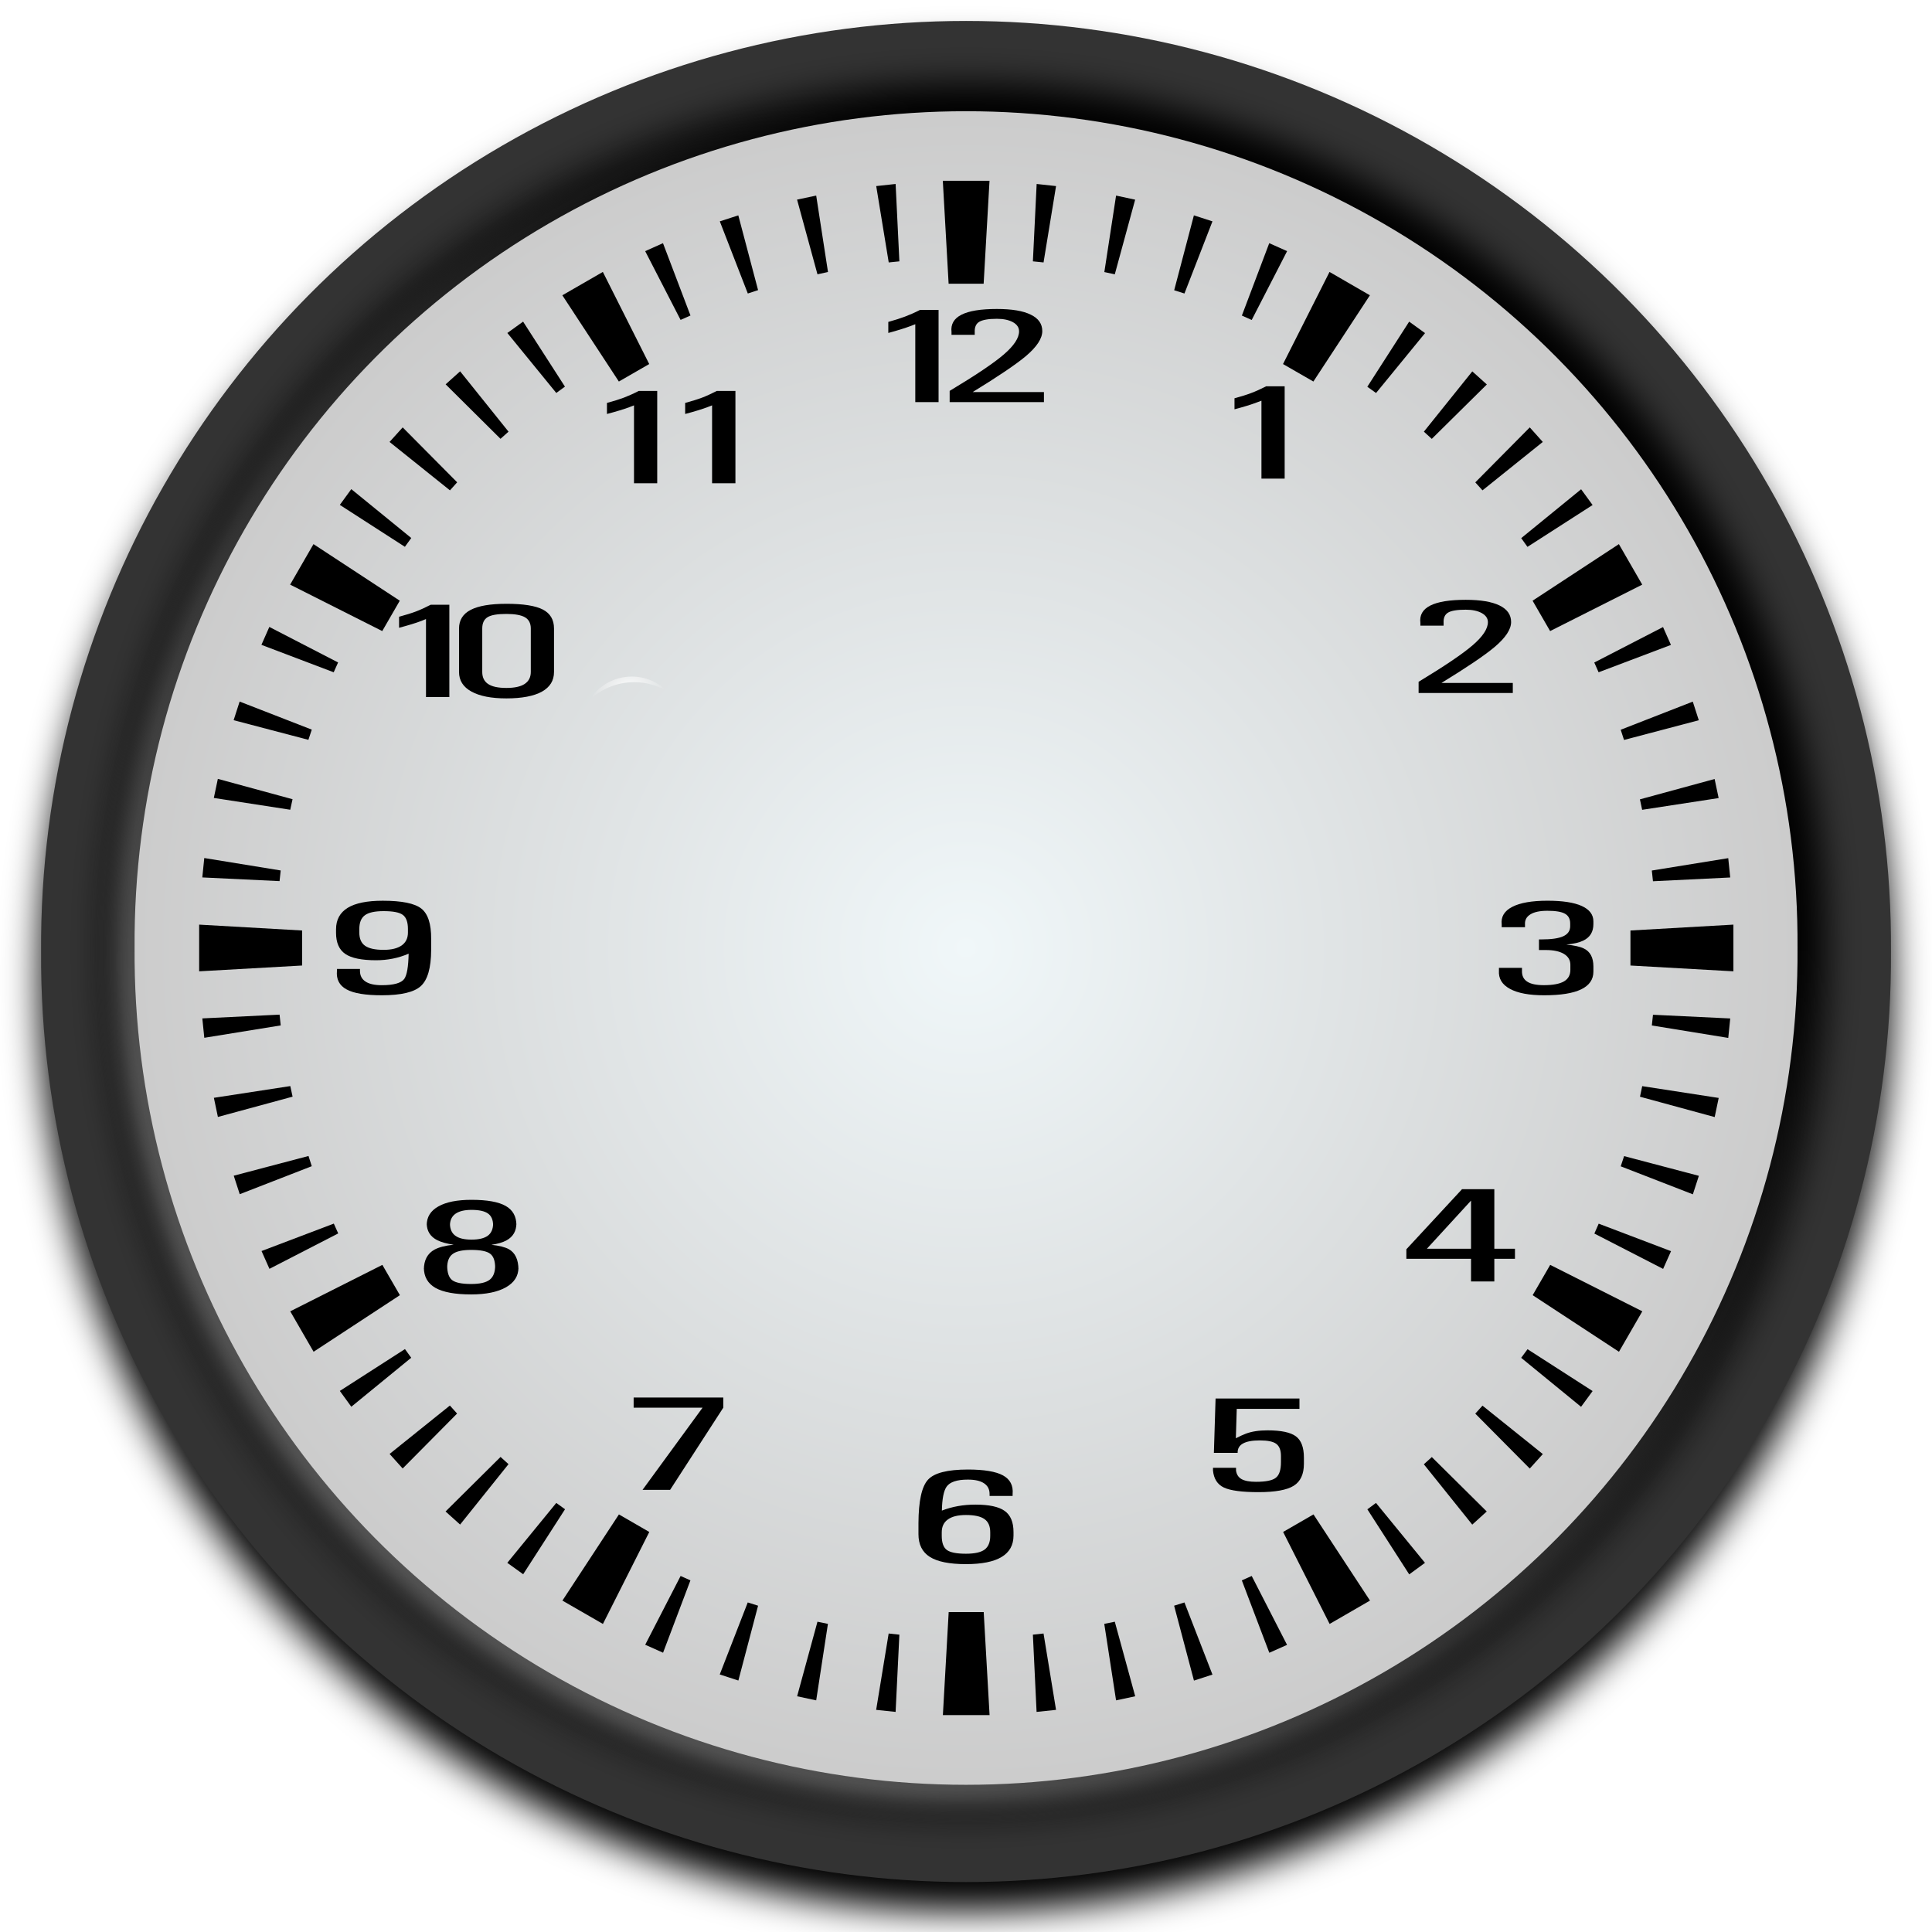
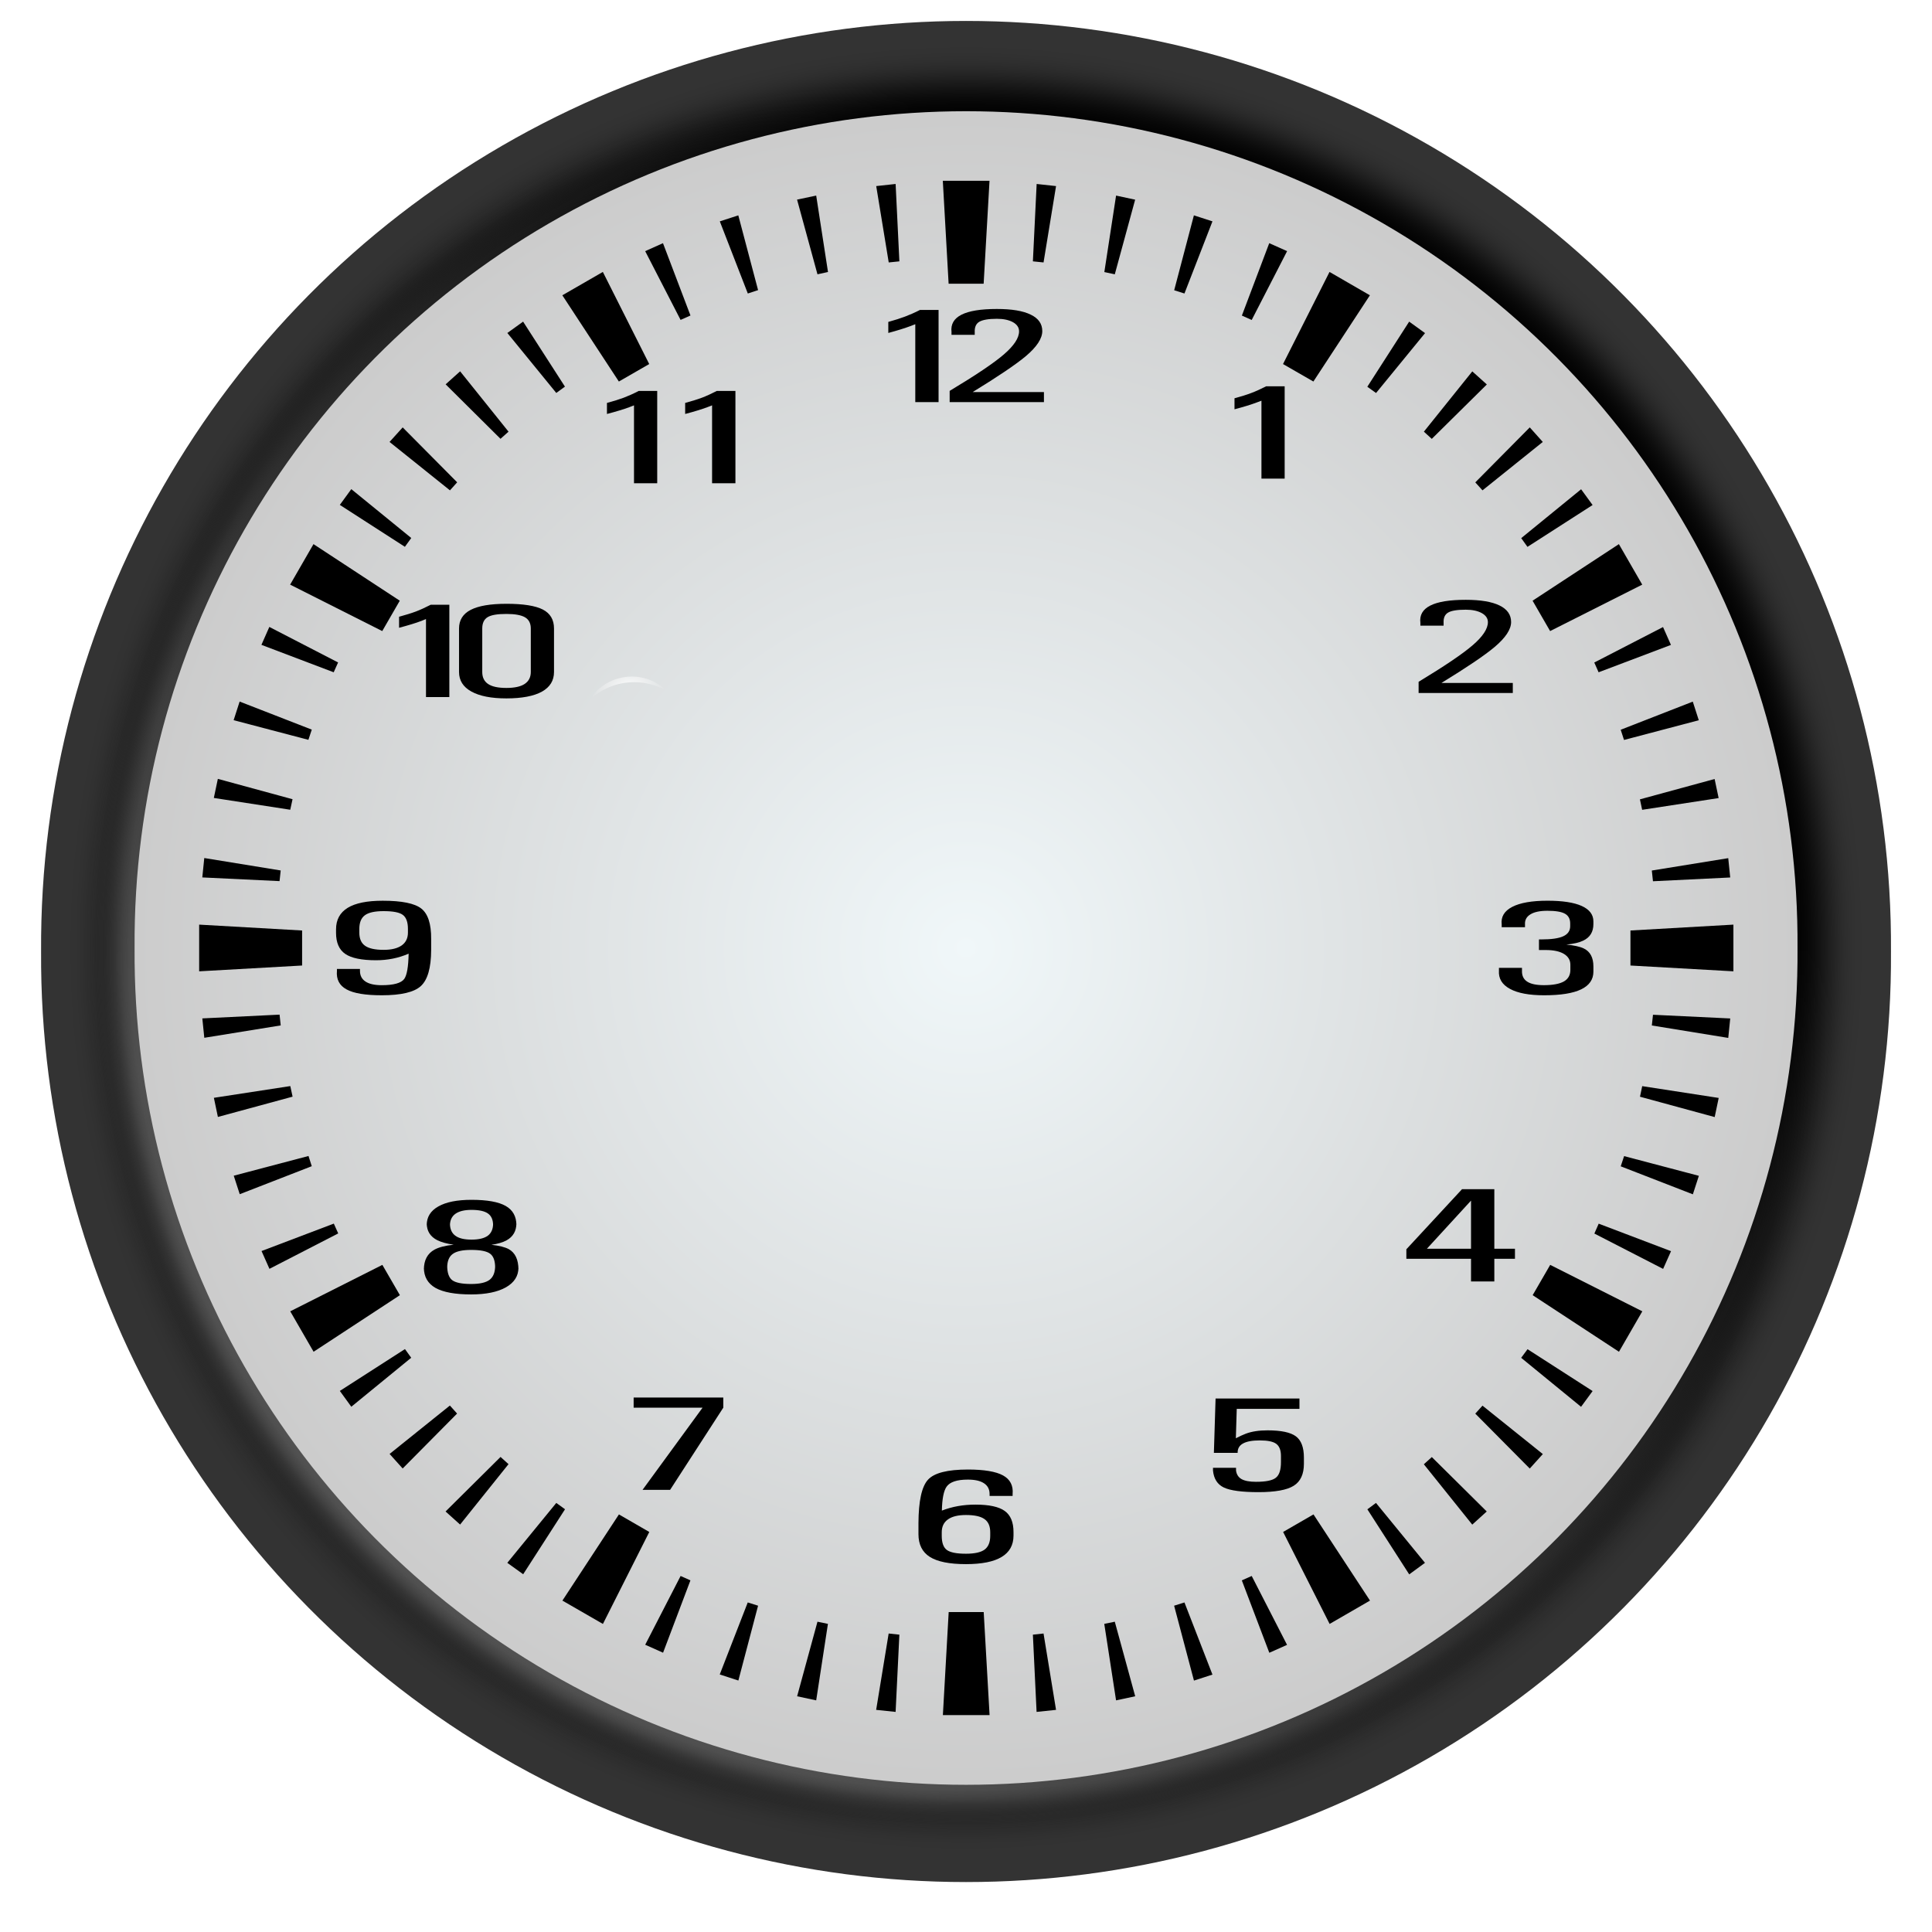
<svg xmlns="http://www.w3.org/2000/svg" id="svg86" viewBox="0 0 400 400" version="1.0">
  <defs id="defs34">
    <filter id="l">
      <feGaussianBlur id="feGaussianBlur2" stdDeviation="5.257" />
    </filter>
    <filter id="i">
      <feGaussianBlur id="feGaussianBlur5" stdDeviation="5.299" />
    </filter>
    <filter id="j">
      <feGaussianBlur id="feGaussianBlur8" stdDeviation="5.257" />
    </filter>
    <filter id="k">
      <feGaussianBlur id="feGaussianBlur11" stdDeviation="1.046" />
    </filter>
    <linearGradient gradientUnits="userSpaceOnUse" y2="332.36" y1="614.71" x2="-221.36" x1="-485.71" id="m">
      <stop id="stop14" offset="0" stop-color="#fff" />
      <stop id="stop16" offset="1" stop-opacity="0" stop-color="#fff" />
    </linearGradient>
    <radialGradient gradientTransform="matrix(0.65491,0,0,0.65491,518.11,-21.39)" gradientUnits="userSpaceOnUse" r="262.86" cy="332.36" cx="-485.71" id="n">
      <stop id="stop19" offset="0" stop-color="#f0f7f9" />
      <stop id="stop21" offset="1" stop-color="#ccc" />
    </radialGradient>
    <radialGradient gradientUnits="userSpaceOnUse" gradientTransform="matrix(0.2051397,-0.03889507,0.02377789,0.125409,245.7582,149.7548)" r="52.319" cy="353" cx="-257.14" id="o">
      <stop id="stop24" offset="0" stop-color="#fff" />
      <stop id="stop26" offset="1" stop-opacity="0" stop-color="#fff" />
    </radialGradient>
    <radialGradient gradientUnits="userSpaceOnUse" gradientTransform="matrix(-0.2155037,0.02710004,-0.01632975,-0.1298508,77.59216,177.4891)" r="37.016" cy="219.21" cx="-260.01" id="p">
      <stop id="stop29" offset="0" stop-color="#fff" />
      <stop id="stop31" offset="1" stop-opacity="0" stop-color="#fff" />
    </radialGradient>
  </defs>
-   <path style="fill-rule:evenodd;filter:url(#j)" transform="matrix(0.72854,0,0,0.72854,553.87,-39.1)" d="m -222.86,332.36 a 262.86,262.86 0 1 1 -525.71,0 262.86,262.86 0 1 1 525.71,0 z" id="path36" />
  <path style="fill:#333333;fill-rule:evenodd;stroke-width:0.729" d="m 391.508,196.998 a 191.504,191.504 0 1 1 -383.001,0 191.504,191.504 0 1 1 383.001,0 z" id="path38" />
  <path style="fill-rule:evenodd;filter:url(#l)" transform="matrix(0.67662,0,0,0.67662,528.66,-28.62)" d="m -222.86,332.36 a 262.86,262.86 0 1 1 -525.71,0 262.86,262.86 0 1 1 525.71,0 z" id="path40" />
  <path style="fill:none;stroke:url(#m);stroke-width:4.141;stroke-linecap:round;filter:url(#i)" transform="matrix(0.65491,0,0,0.65491,518.11,-21.39)" d="m -222.86,332.36 a 262.86,262.86 0 1 1 -525.71,0 262.86,262.86 0 1 1 525.71,0 z" id="path42" />
  <path style="fill:url(#n);fill-rule:evenodd;stroke-width:0.655" d="m 372.157,196.276 a 172.15,172.15 0 1 1 -344.293,0 172.15,172.15 0 1 1 344.293,0 z" id="path44" />
  <path style="fill-rule:evenodd" d="m 195.2,37.43 1.202,21.316 h 7.251 l 1.215,-21.316 h -9.668 z m -9.773,0.66 -4.015,0.436 2.589,15.809 2.206,-0.225 -0.779,-16.02 z m 29.201,0 -0.779,16.02 2.206,0.225 2.589,-15.809 -4.015,-0.436 z m -45.643,2.404 -3.962,0.832 4.226,15.465 2.179,-0.475 -2.443,-15.822 z m 62.086,0 -2.43,15.835 2.166,0.462 4.213,-15.452 z m -78.212,4.094 -3.83,1.242 5.798,14.937 2.126,-0.7 -4.094,-15.479 z m 94.324,0 -4.081,15.505 2.126,0.674 5.798,-14.937 -3.843,-1.242 z m -109.92,5.758 -3.685,1.651 7.33,14.237 2.047,-0.911 -5.692,-14.977 z m 125.52,0 -5.666,14.99 2.034,0.911 7.33,-14.25 -3.698,-1.651 z m -137.97,5.956 -8.386,4.834 11.701,17.856 6.287,-3.619 -9.601,-19.071 z m 150.45,0 -9.628,19.071 6.287,3.619 11.701,-17.856 -8.36,-4.834 z m -166.96,10.288 -3.262,2.351 10.13,12.415 1.796,-1.308 -8.664,-13.458 z m 183.45,0 -8.664,13.484 1.809,1.294 10.143,-12.401 -3.288,-2.377 z m -196.49,10.288 -2.998,2.694 11.358,11.279 1.664,-1.479 -10.024,-12.494 z m 209.56,0.013 -10.024,12.481 1.638,1.492 11.398,-11.266 -3.011,-2.707 z m -221.45,11.596 -2.721,3.011 12.507,10.024 1.492,-1.664 -11.279,-11.371 z m 233.35,0 -11.279,11.384 1.492,1.651 12.481,-10.024 -2.694,-3.011 z m -243.99,12.784 -2.377,3.262 13.471,8.677 1.321,-1.823 -12.415,-10.117 z m 254.62,0.026 -12.401,10.117 1.294,1.809 13.484,-8.664 -2.377,-3.262 z m -262.45,11.358 -4.834,8.386 19.071,9.615 3.632,-6.287 -17.869,-11.715 z m 270.27,0 -17.869,11.715 3.632,6.287 19.071,-9.615 -4.834,-8.386 z m -279.41,17.143 -1.638,3.711 14.964,5.679 0.911,-2.034 -14.237,-7.356 z m 288.55,0.026 -14.237,7.343 0.898,2.021 14.977,-5.666 -1.638,-3.698 z m -294.7,15.426 -1.242,3.856 15.479,4.068 0.7,-2.113 -14.937,-5.811 z m 300.86,0.013 -14.924,5.824 0.687,2.113 15.479,-4.081 -1.242,-3.856 z m -305.37,15.994 -0.832,3.949 15.822,2.443 0.475,-2.179 -15.465,-4.213 z m 309.89,0.026 -15.465,4.213 0.462,2.166 15.835,-2.43 -0.832,-3.949 z m -312.7,16.363 -0.409,4.015 15.994,0.766 0.238,-2.206 -15.822,-2.575 z m 315.52,0.026 -15.822,2.562 0.238,2.219 15.994,-0.779 -0.409,-4.002 z m -316.58,13.762 v 9.668 l 21.316,-1.202 v -7.251 l -21.316,-1.215 z m 317.65,0 -21.316,1.215 v 7.251 l 21.316,1.202 v -9.668 z m -301,18.635 -15.994,0.779 0.409,4.015 15.822,-2.562 -0.238,-2.232 z m 284.35,0.026 -0.238,2.219 15.822,2.575 0.409,-4.028 -15.994,-0.766 z m -282.13,14.765 -15.822,2.43 0.832,3.962 15.465,-4.2 -0.475,-2.192 z m 279.9,0.013 -0.462,2.192 15.465,4.213 0.832,-3.962 -15.835,-2.443 z m -276.13,14.462 -15.479,4.081 1.242,3.83 14.911,-5.798 -0.674,-2.113 z m 272.38,0.026 -0.7,2.113 14.937,5.798 1.242,-3.83 -15.479,-4.081 z m -267.14,13.973 -14.964,5.679 1.638,3.685 14.237,-7.33 -0.911,-2.034 z m 261.88,0.013 -0.898,2.047 14.237,7.317 1.638,-3.671 -14.977,-5.692 z m -251.83,8.532 -19.071,9.615 4.834,8.373 17.869,-11.715 -3.632,-6.273 z m 241.79,0 -3.632,6.273 17.869,11.715 4.834,-8.373 -19.071,-9.615 z m -237.11,17.433 -13.484,8.664 2.377,3.275 12.401,-10.143 -1.294,-1.796 z m 232.42,0.026 -1.321,1.783 12.401,10.143 2.39,-3.262 -13.471,-8.664 z m -223.12,11.662 -12.481,10.024 2.707,3.011 11.266,-11.371 -1.492,-1.664 z m 213.79,0.026 -1.492,1.651 11.279,11.371 2.707,-2.998 -12.494,-10.024 z m -203.3,10.618 -11.384,11.292 3.011,2.707 10.024,-12.507 -1.651,-1.492 z m 192.81,0.026 -1.651,1.492 10.024,12.494 2.998,-2.721 -11.371,-11.266 z m -181.27,9.496 -10.143,12.401 3.289,2.364 8.664,-13.458 -1.809,-1.308 z m 169.71,0 -1.783,1.321 8.664,13.471 3.262,-2.39 -10.143,-12.401 z m -156.74,2.377 -11.701,17.843 8.386,4.834 9.601,-19.044 -6.287,-3.632 z m 143.8,0 -6.287,3.632 9.628,19.044 8.36,-4.834 -11.701,-17.843 z m -131.03,12.745 -7.33,14.237 3.698,1.651 5.666,-14.977 -2.034,-0.911 z m 118.24,0 -2.047,0.911 5.692,14.99 3.672,-1.638 -7.317,-14.264 z m -104.34,5.481 -5.798,14.911 3.856,1.255 4.081,-15.492 -2.139,-0.674 z m 90.415,0 -2.139,0.674 4.107,15.505 3.83,-1.242 -5.798,-14.937 z m -48.813,1.994 -1.202,21.329 h 9.668 l -1.215,-21.329 h -7.251 z m -27.167,1.994 -4.213,15.439 3.949,0.845 2.43,-15.835 -2.166,-0.449 z m 61.558,0 -2.179,0.449 2.443,15.835 3.962,-0.845 -4.226,-15.439 z m -46.819,2.443 -2.589,15.809 4.028,0.423 0.779,-15.994 -2.219,-0.238 z m 32.067,0 -2.206,0.238 0.766,15.994 4.028,-0.423 -2.589,-15.809 z" id="path50" />
  <path d="m 79.03,206.06 c -3.368,0 -5.798,-0.396 -7.277,-1.215 -1.492,-0.806 -2.153,-2.087 -1.994,-3.843 v -0.396 h 4.768 v 0.396 c 0,0.977 0.383,1.717 1.149,2.219 0.753,0.502 1.875,0.753 3.355,0.753 2.47,0 4.028,-0.436 4.662,-1.294 0.555,-0.779 0.858,-2.522 0.911,-5.23 -2.113,0.911 -4.358,1.36 -6.736,1.36 -2.985,0 -5.111,-0.436 -6.379,-1.308 -1.281,-0.872 -1.915,-2.338 -1.915,-4.372 v -0.726 c 0,-1.981 0.806,-3.46 2.417,-4.451 1.598,-0.977 4.015,-1.466 7.251,-1.466 3.949,0 6.617,0.541 7.99,1.625 1.373,1.083 2.06,3.183 2.034,6.287 v 2.298 c -0.013,3.685 -0.726,6.154 -2.126,7.449 -1.387,1.281 -4.094,1.915 -8.109,1.915 z m 5.428,-13.722 c 0,-1.426 -0.357,-2.404 -1.057,-2.919 -0.7,-0.528 -2.034,-0.779 -3.975,-0.779 -1.809,0 -3.104,0.277 -3.87,0.845 -0.779,0.568 -1.162,1.519 -1.162,2.853 v 0.74 c 0,1.268 0.396,2.179 1.189,2.734 0.779,0.555 2.06,0.845 3.843,0.845 1.651,0 2.892,-0.317 3.751,-0.924 0.845,-0.608 1.281,-1.492 1.281,-2.655 v -0.74 z" id="path52" />
  <path d="m 325.09,191.2 c 0,-0.957 -0.368,-1.629 -1.087,-2.027 -0.718,-0.407 -1.934,-0.606 -3.628,-0.606 -1.547,0 -2.725,0.246 -3.517,0.739 -0.81,0.493 -1.179,1.193 -1.123,2.093 v 0.568 h -4.825 v -0.568 c -0.184,-1.572 0.534,-2.785 2.173,-3.637 1.639,-0.852 4.088,-1.279 7.311,-1.279 3.112,0 5.47,0.36 7.09,1.089 1.602,0.729 2.413,1.79 2.413,3.192 v 0.549 c 0,1.629 -0.7,2.775 -2.136,3.448 -0.792,0.388 -1.952,0.654 -3.462,0.805 1.621,0.161 2.836,0.426 3.61,0.805 1.326,0.635 1.989,1.885 1.989,3.732 v 1.061 c 0,1.629 -0.847,2.86 -2.541,3.675 -1.694,0.815 -4.236,1.222 -7.643,1.222 -3.112,0 -5.47,-0.436 -7.09,-1.326 -1.639,-0.881 -2.394,-2.14 -2.284,-3.779 v -0.568 h 4.77 v 0.568 c -0.037,1.023 0.313,1.781 1.068,2.273 0.737,0.493 1.897,0.739 3.462,0.739 1.878,0 3.26,-0.265 4.162,-0.777 0.884,-0.521 1.326,-1.317 1.326,-2.396 v -1.051 c 0,-0.957 -0.442,-1.705 -1.326,-2.245 -0.902,-0.54 -2.155,-0.805 -3.757,-0.805 h -1.418 v -2.197 h 0.497 c 2.081,0 3.591,-0.218 4.53,-0.654 0.958,-0.436 1.436,-1.137 1.436,-2.093 v -0.549 z" id="path54" />
  <path d="m 206.39,63.97 c -3.341,0 -5.771,0.396 -7.33,1.189 -1.558,0.792 -2.245,1.981 -2.06,3.579 v 0.581 h 4.807 v -0.581 c -0.04,-1.017 0.277,-1.717 0.938,-2.113 0.674,-0.396 1.875,-0.621 3.645,-0.621 1.373,0 2.483,0.238 3.328,0.7 0.845,0.475 1.268,1.109 1.268,1.889 0,1.387 -1.043,2.972 -3.156,4.794 -2.1,1.809 -5.851,4.319 -11.213,7.541 v 2.324 h 19.52 v -2.074 h -14.765 c 5.322,-3.262 8.994,-5.745 11.041,-7.462 2.258,-1.915 3.381,-3.645 3.381,-5.164 0,-1.506 -0.792,-2.641 -2.39,-3.407 -1.598,-0.792 -3.936,-1.175 -7.013,-1.175 z m -15.914,0.198 c -1.123,0.581 -2.166,1.017 -3.09,1.373 -0.911,0.343 -2.074,0.726 -3.473,1.109 v 2.285 c 1.875,-0.502 3.434,-0.991 4.636,-1.44 l 0.951,-0.37 v 16.126 h 4.821 v -19.084 h -3.843 z" id="path56" />
  <path d="m 200.38,304.25 c 3.368,0 5.798,0.409 7.277,1.215 1.479,0.806 2.153,2.1 1.994,3.856 v 0.396 h -4.768 v -0.396 c 0,-0.977 -0.383,-1.717 -1.149,-2.219 -0.766,-0.515 -1.875,-0.766 -3.355,-0.766 -2.245,0 -3.711,0.489 -4.398,1.466 -0.594,0.845 -0.924,2.496 -0.977,4.953 2.126,-0.832 4.438,-1.241 6.947,-1.241 2.826,0 4.847,0.436 6.062,1.308 1.215,0.872 1.823,2.324 1.823,4.372 v 0.726 c 0,1.981 -0.832,3.46 -2.47,4.438 -1.638,0.991 -4.107,1.479 -7.383,1.479 -3.407,0 -5.89,-0.502 -7.462,-1.492 -1.572,-0.991 -2.364,-2.562 -2.364,-4.715 v -2.285 c 0.026,-4.583 0.674,-7.581 1.981,-8.994 1.281,-1.4 4.028,-2.1 8.241,-2.1 z m -5.402,13.722 c 0,1.44 0.357,2.417 1.057,2.932 0.7,0.515 2.021,0.779 3.949,0.779 1.809,0 3.104,-0.291 3.87,-0.858 0.766,-0.568 1.162,-1.519 1.162,-2.853 v -0.726 c 0,-1.268 -0.396,-2.179 -1.189,-2.734 -0.792,-0.568 -2.074,-0.845 -3.843,-0.845 -1.638,0 -2.879,0.304 -3.724,0.911 -0.858,0.608 -1.281,1.492 -1.281,2.668 v 0.726 z" id="path58" />
  <path d="m 132.24,80.94 c -1.123,0.581 -2.166,1.043 -3.104,1.4 -0.911,0.343 -2.06,0.7 -3.473,1.083 v 2.285 c 1.889,-0.489 3.434,-0.964 4.649,-1.413 l 0.951,-0.37 v 16.126 h 4.807 v -19.111 h -3.83 z m 16.165,0 c -1.123,0.581 -2.139,1.043 -3.077,1.4 -0.911,0.343 -2.074,0.7 -3.473,1.083 v 2.285 c 1.875,-0.489 3.407,-0.964 4.622,-1.413 l 0.951,-0.37 v 16.126 h 4.834 v -19.111 h -3.856 z" id="path60" />
  <path d="m 104.85,125.01 c -3.341,0 -5.785,0.423 -7.396,1.255 -1.611,0.832 -2.417,2.126 -2.417,3.856 v 9.007 c 0,1.743 0.845,3.104 2.549,4.041 1.704,0.951 4.121,1.426 7.264,1.426 3.209,0 5.679,-0.475 7.356,-1.4 1.664,-0.938 2.496,-2.285 2.496,-4.068 v -9.007 c 0,-1.809 -0.766,-3.117 -2.311,-3.922 -1.545,-0.792 -4.068,-1.189 -7.541,-1.189 z m -15.677,0.198 c -1.123,0.581 -2.139,1.043 -3.077,1.4 -0.911,0.343 -2.074,0.7 -3.473,1.083 v 2.285 c 1.875,-0.502 3.434,-0.964 4.636,-1.426 l 0.938,-0.383 v 16.152 h 4.834 v -19.111 h -3.856 z m 15.677,1.902 c 1.77,0 3.064,0.238 3.856,0.7 0.792,0.475 1.189,1.241 1.189,2.311 v 9.007 c 0,1.083 -0.423,1.915 -1.281,2.483 -0.845,0.555 -2.113,0.819 -3.764,0.819 -1.704,0 -2.958,-0.264 -3.777,-0.806 -0.819,-0.541 -1.228,-1.373 -1.228,-2.496 v -9.007 c 0,-1.123 0.383,-1.915 1.123,-2.351 0.74,-0.449 2.021,-0.66 3.883,-0.66 z" id="path62" />
  <path d="m 101.74,257.72 c 1.621,0.18 2.818,0.483 3.591,0.9 1.326,0.739 2.007,2.15 2.007,4.243 v -0.407 c 0,1.733 -0.866,3.088 -2.597,4.073 -1.731,0.976 -4.144,1.468 -7.201,1.468 -3.315,0 -5.783,-0.455 -7.385,-1.354 -1.584,-0.909 -2.394,-2.302 -2.394,-4.186 v 0.407 c 0,-1.961 0.737,-3.343 2.21,-4.149 0.921,-0.493 2.228,-0.833 3.959,-1.013 -1.4,-0.199 -2.523,-0.502 -3.37,-0.919 -1.473,-0.739 -2.21,-1.913 -2.21,-3.523 v 0.379 c 0,-1.667 0.792,-2.955 2.413,-3.864 1.602,-0.909 3.886,-1.364 6.851,-1.364 3.223,0 5.58,0.417 7.072,1.26 1.473,0.833 2.228,2.159 2.228,3.969 v -0.379 c 0,1.61 -0.681,2.785 -2.026,3.533 -0.792,0.436 -1.842,0.739 -3.149,0.928 z m -4.125,-1.07 c 1.528,0 2.652,-0.275 3.389,-0.815 0.718,-0.54 1.087,-1.383 1.087,-2.51 v 0.379 c 0,-1.137 -0.35,-1.951 -1.05,-2.453 -0.7,-0.502 -1.842,-0.758 -3.425,-0.758 -1.473,0 -2.578,0.275 -3.333,0.815 -0.737,0.53 -1.123,1.335 -1.123,2.396 v -0.379 c 0,1.127 0.368,1.97 1.105,2.51 0.718,0.54 1.842,0.815 3.352,0.815 z m -0.074,2.131 c -1.805,0 -3.075,0.284 -3.83,0.852 -0.755,0.559 -1.123,1.506 -1.123,2.822 v -0.407 c 0,1.459 0.35,2.463 1.031,2.993 0.7,0.53 2.007,0.796 3.923,0.796 1.786,0 3.057,-0.284 3.83,-0.871 0.755,-0.578 1.142,-1.553 1.142,-2.917 v 0.407 c 0,-1.421 -0.35,-2.387 -1.05,-2.898 -0.681,-0.511 -1.989,-0.777 -3.923,-0.777 z" id="path64" />
  <path d="m 133.03,308.46 12.431,-17.02 h -14.272 v -2.093 h 18.563 v 2.093 l -11.013,17.02 h -5.709 z" id="path66" />
  <path d="m 269.96,303.06 c 0,2.15 -0.7,3.675 -2.118,4.556 -1.4,0.881 -3.849,1.317 -7.293,1.317 -3.425,0 -5.819,-0.322 -7.164,-0.957 -1.344,-0.644 -2.081,-1.819 -2.247,-3.514 v -0.568 h 4.77 v 0.568 c 0.111,0.805 0.479,1.392 1.142,1.771 0.663,0.369 1.657,0.559 2.983,0.559 2.044,0 3.407,-0.275 4.107,-0.833 0.718,-0.549 1.068,-1.629 1.068,-3.239 v -1.279 c 0,-1.193 -0.331,-2.036 -0.976,-2.51 -0.626,-0.474 -1.768,-0.71 -3.407,-0.71 -1.565,0 -2.725,0.218 -3.481,0.644 -0.773,0.426 -1.123,1.07 -1.105,1.932 h -4.917 l 0.35,-11.252 h 17.366 v 2.15 h -12.983 l -0.184,6.081 c 0.829,-0.426 1.51,-0.739 2.063,-0.947 1.234,-0.464 2.725,-0.691 4.494,-0.691 2.818,0 4.77,0.417 5.875,1.241 1.105,0.824 1.657,2.292 1.657,4.404 v 1.279 z" id="path68" />
  <path d="m 304.56,260.62 h -13.388 v -1.97 L 302.7,246.205 h 6.685 v 12.332 h 4.272 v 2.084 h -4.272 v 4.688 h -4.825 v -4.688 z m 0,-2.084 v -9.964 l -9.134,9.964 z" id="path70" />
  <path d="m 312.86,128.78 c 0,1.515 -1.123,3.23 -3.389,5.152 -2.044,1.724 -5.709,4.205 -11.031,7.463 h 14.77 v 2.084 h -19.502 v -2.321 c 5.341,-3.23 9.079,-5.749 11.178,-7.558 2.118,-1.819 3.167,-3.419 3.167,-4.793 0,-0.777 -0.424,-1.402 -1.271,-1.875 -0.847,-0.464 -1.952,-0.701 -3.315,-0.701 -1.768,0 -3.002,0.199 -3.665,0.606 -0.663,0.398 -0.976,1.108 -0.921,2.131 v 0.568 h -4.806 v -0.568 c -0.203,-1.601 0.479,-2.794 2.044,-3.59 1.565,-0.796 4.015,-1.193 7.348,-1.193 3.075,0 5.414,0.398 6.998,1.174 1.602,0.777 2.394,1.923 2.394,3.419 z" id="path72" />
  <path d="M 261.17,99.09 V 82.96 l -0.958,0.36 c -1.197,0.455 -2.744,0.928 -4.622,1.421 v -2.283 c 1.4,-0.379 2.56,-0.739 3.462,-1.089 0.939,-0.35 1.97,-0.815 3.094,-1.392 h 3.83 v 19.113 h -4.806 z" id="path74" />
  <path style="opacity:0.8;fill:url(#p);fill-rule:evenodd;stroke-width:0.217" d="m 130.815,140.074 c -3.727,0 -6.966,1.961 -8.81,4.894 2.425,-2.309 5.695,-3.733 9.299,-3.733 2.472,0 4.786,0.675 6.781,1.839 -1.879,-1.839 -4.428,-3 -7.269,-3 z" id="path82" />
</svg>
